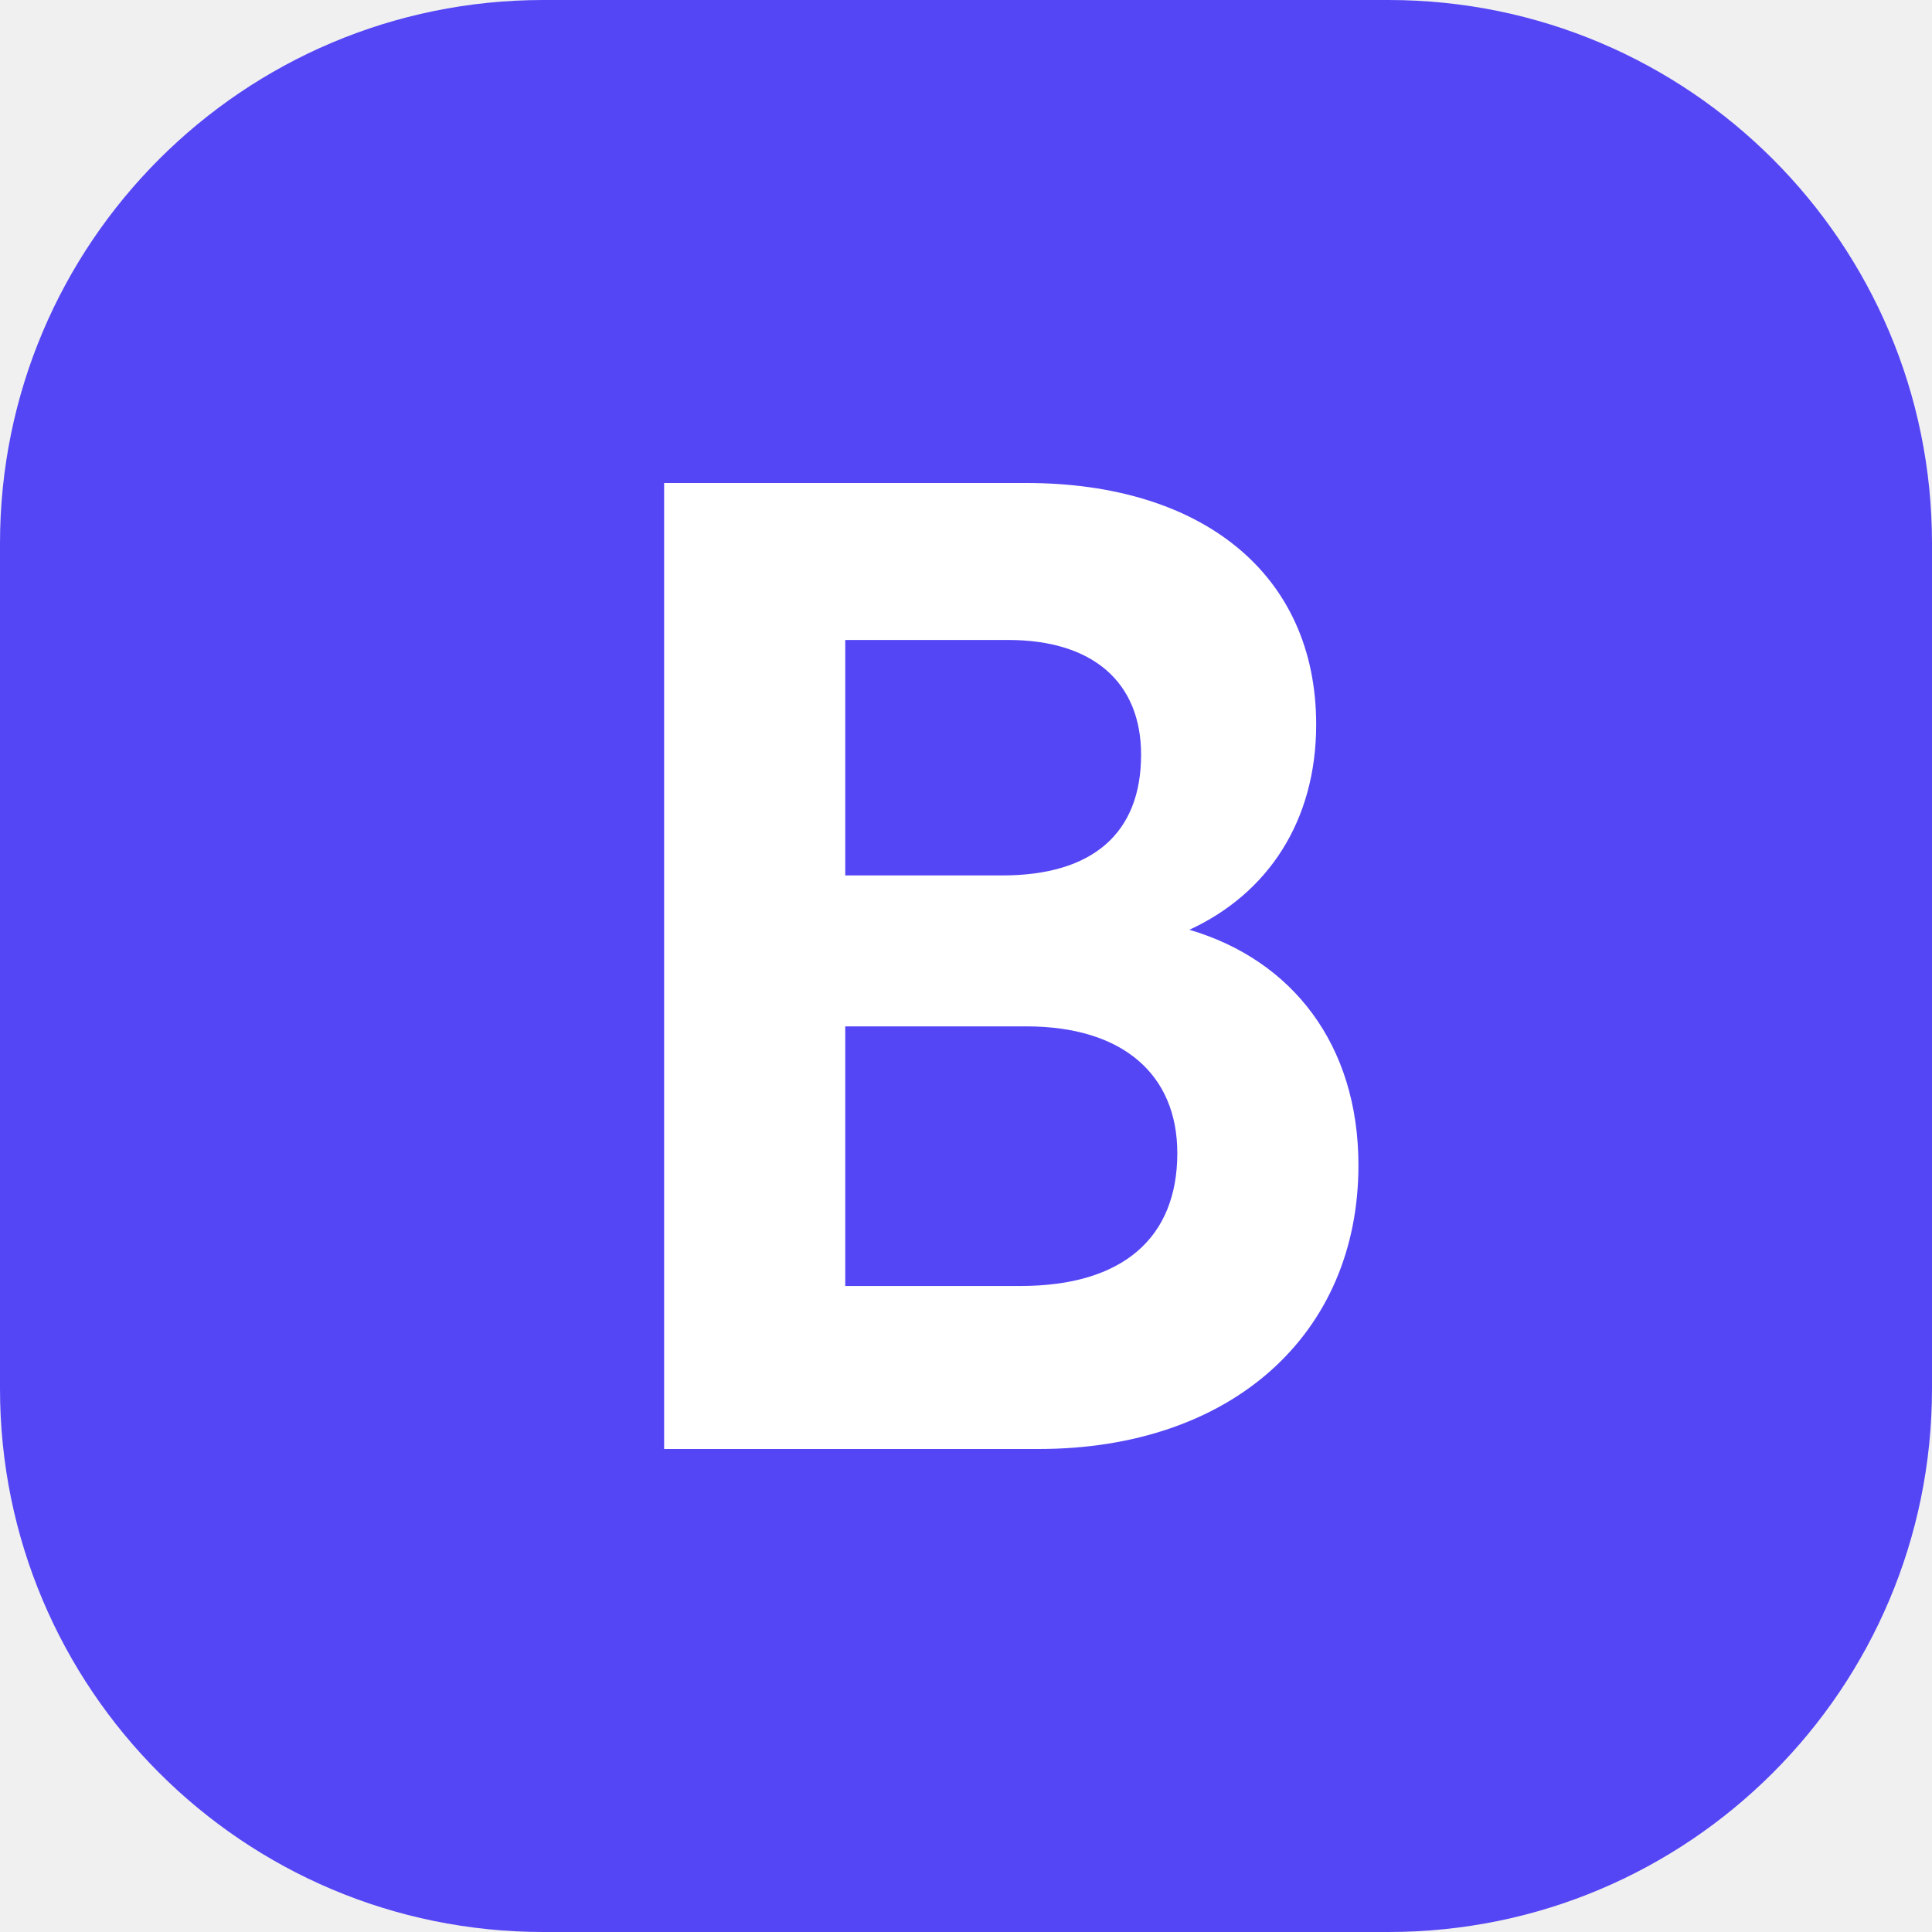
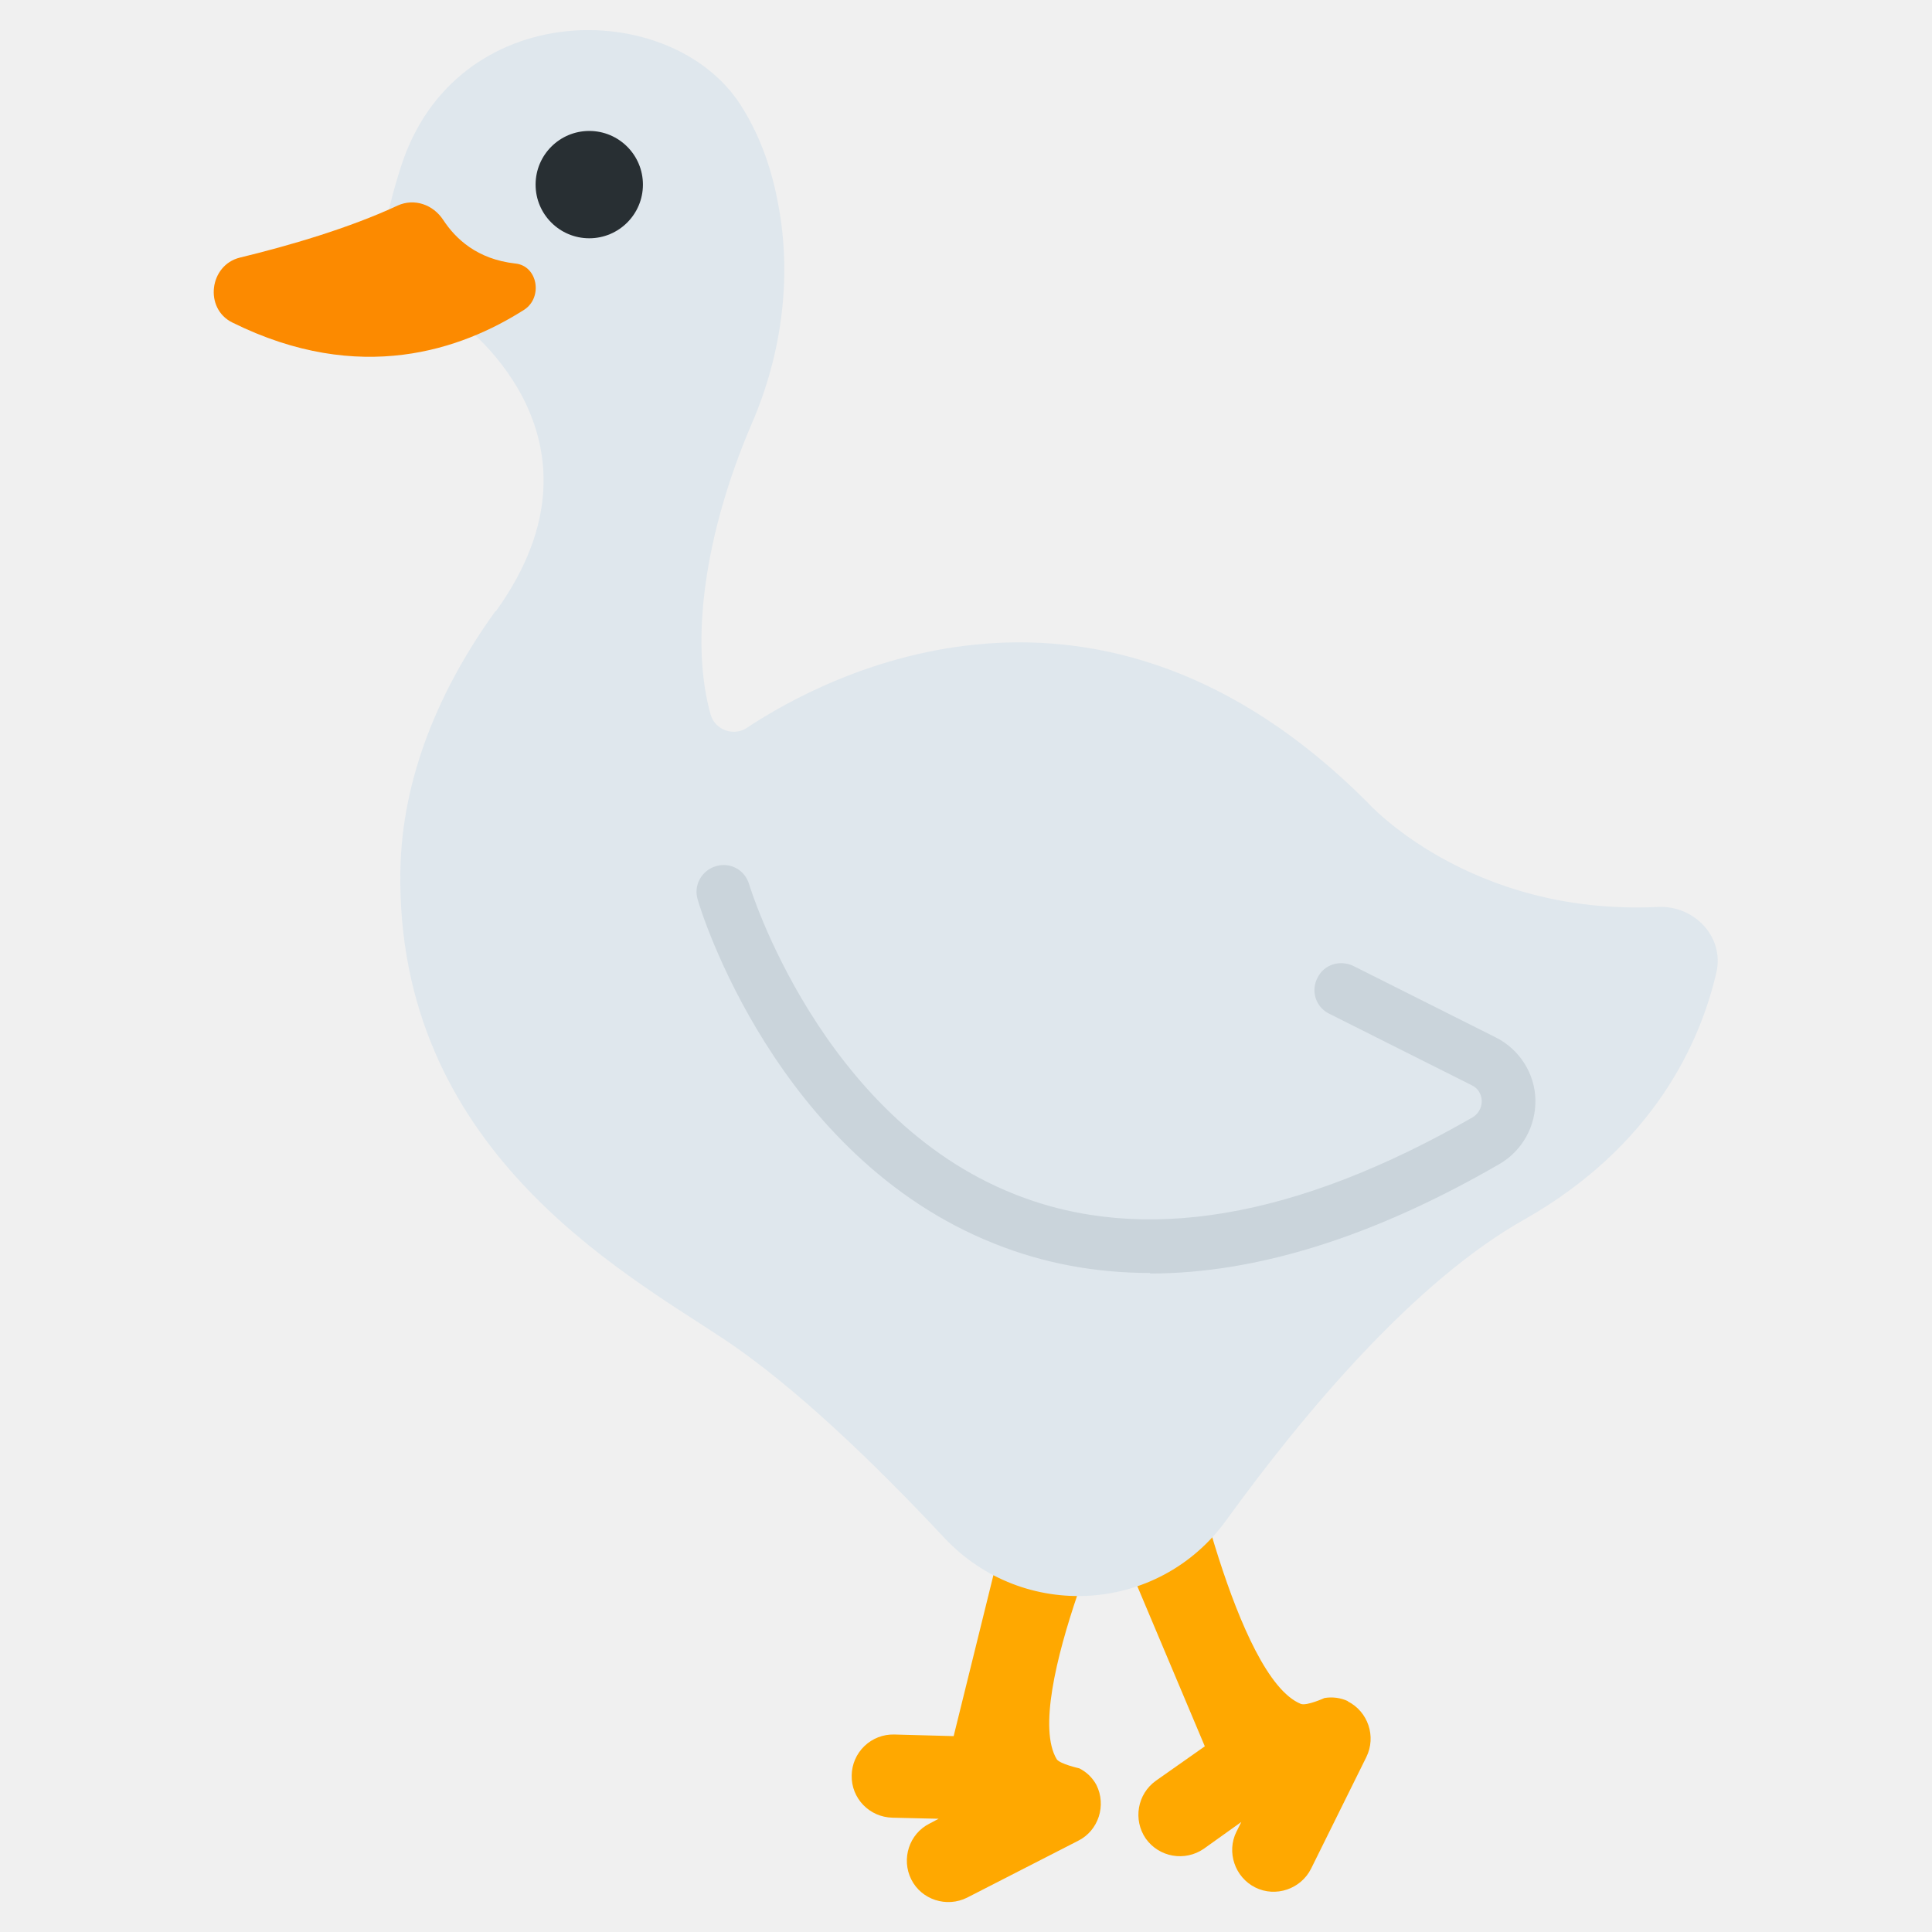
- <svg xmlns="http://www.w3.org/2000/svg" viewBox="0 0 32 32">
-   <rect width="32" height="32" rx="9" fill="#5546f5" />
-   <path d="M11 8v16h6.2c3.2 0 5.3-1.9 5.3-4.7 0-2-1.1-3.4-2.8-3.9 1.3-.6 2.1-1.8 2.1-3.4 0-2.5-1.9-4-4.8-4H11zm3 2.6h2.7c1.4 0 2.2.7 2.2 1.9 0 1.3-.8 2-2.3 2H14v-3.9zm0 6.4h3c1.6 0 2.5.8 2.5 2.1 0 1.4-.9 2.2-2.6 2.2H14V17z" fill="#fff" />
+ <svg xmlns="http://www.w3.org/2000/svg" viewBox="0 0 36 36">
+   <path fill="#ffa800" d="M20.43 33.26a.736.736 0 0 0-.32-.31s-.36-.08-.42-.17c-.67-1.12 1.29-5.33 1.29-5.33h-2l-1.21 4.9-1.11-.03a.773.773 0 0 0-.79.76c-.01.43.33.78.76.79l.86.02-.17.09c-.38.19-.53.66-.34 1.04s.66.53 1.04.34l2.07-1.06c.38-.19.53-.66.34-1.04Z" />
+   <path fill="#ffa800" d="M25.12 31.7a.743.743 0 0 0-.44-.06s-.33.15-.44.11c-1.21-.49-2.15-5.05-2.15-5.05l-1.6 1.19 1.96 4.65-.91.64c-.35.25-.43.73-.19 1.08.25.35.73.43 1.08.19l.7-.5-.09.18c-.19.38-.03.85.35 1.04s.85.03 1.04-.35l1.03-2.08a.78.78 0 0 0-.35-1.04Z" />
+   <path fill="#dfe7ed" d="M9.23 11.39c-1.03 1.43-1.74 3.08-1.77 4.84-.08 5.16 4.11 7.45 6.01 8.71 1.33.88 2.85 2.35 4.13 3.72 1.47 1.56 3.98 1.41 5.24-.32 1.5-2.07 3.54-4.48 5.57-5.62 2.41-1.37 3.27-3.3 3.57-4.59.16-.66-.4-1.26-1.08-1.23-3.54.17-5.43-1.96-5.43-1.96-5.02-5.02-10.04-2.38-11.55-1.38-.25.17-.6.04-.68-.25-.38-1.35-.12-3.35.77-5.42.57-1.32.76-2.79.47-4.19-.12-.61-.34-1.22-.69-1.76-1.31-2-5.31-2-6.32 1.17-1.21 3.77 1.02 2.83 1.02 2.83s3.12 2.16.75 5.45Z" />
+   <path fill="#fc8a00" d="M4.47 4.8c.91-.22 2.04-.55 2.94-.97.31-.14.66-.02.85.27.23.35.63.73 1.34.81.42.04.52.63.17.86-1.16.74-3.06 1.42-5.44.24-.53-.26-.43-1.07.14-1.21Z" />
+   <circle cx="10.98" cy="3.44" r="1" fill="#282f33" />
+   <path fill="#cad4db" d="M21.43 23.72c-1.02 0-1.99-.18-2.91-.55-4.06-1.62-5.47-6.22-5.52-6.41-.08-.26.07-.54.34-.62.27-.08.54.07.62.34.01.04 1.33 4.34 4.94 5.77 2.38.95 5.25.46 8.54-1.43a.35.35 0 0 0 .17-.3c0-.06-.02-.22-.19-.3l-2.65-1.33a.488.488 0 0 1-.22-.67c.12-.25.42-.34.67-.22l2.65 1.33c.44.22.73.67.74 1.16.01.49-.24.95-.67 1.2-2.35 1.36-4.53 2.04-6.51 2.04Z" />
</svg>
